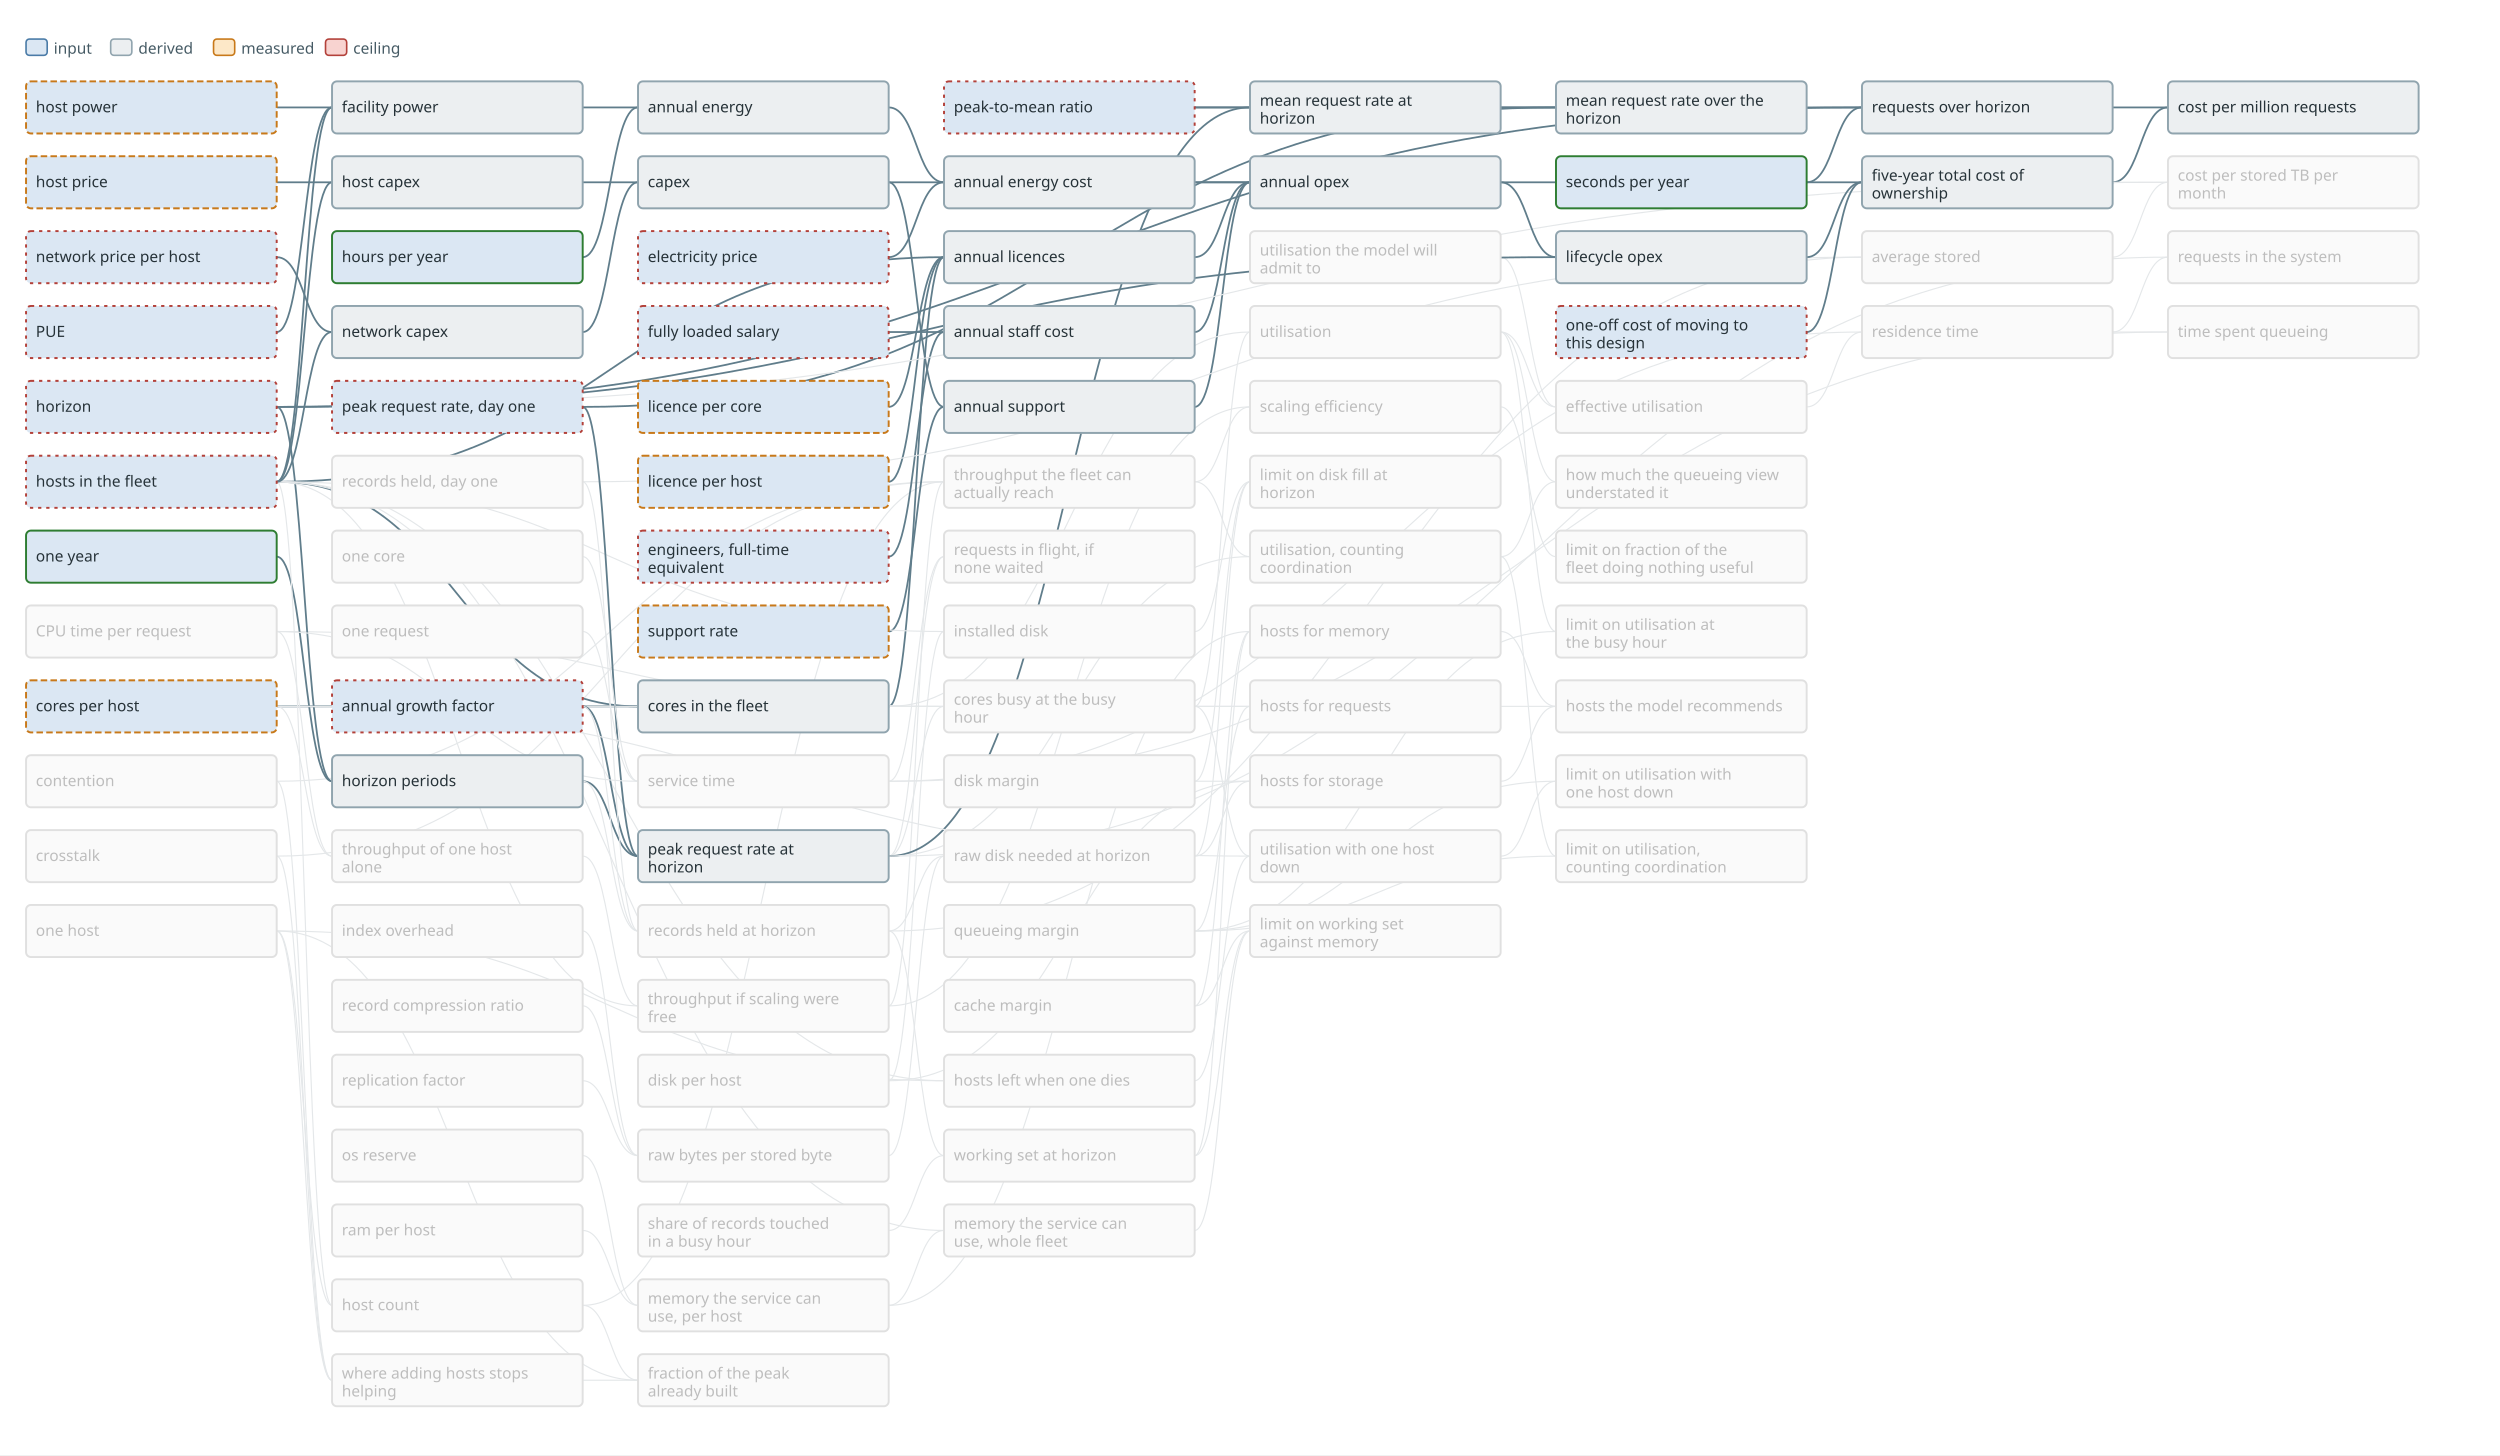
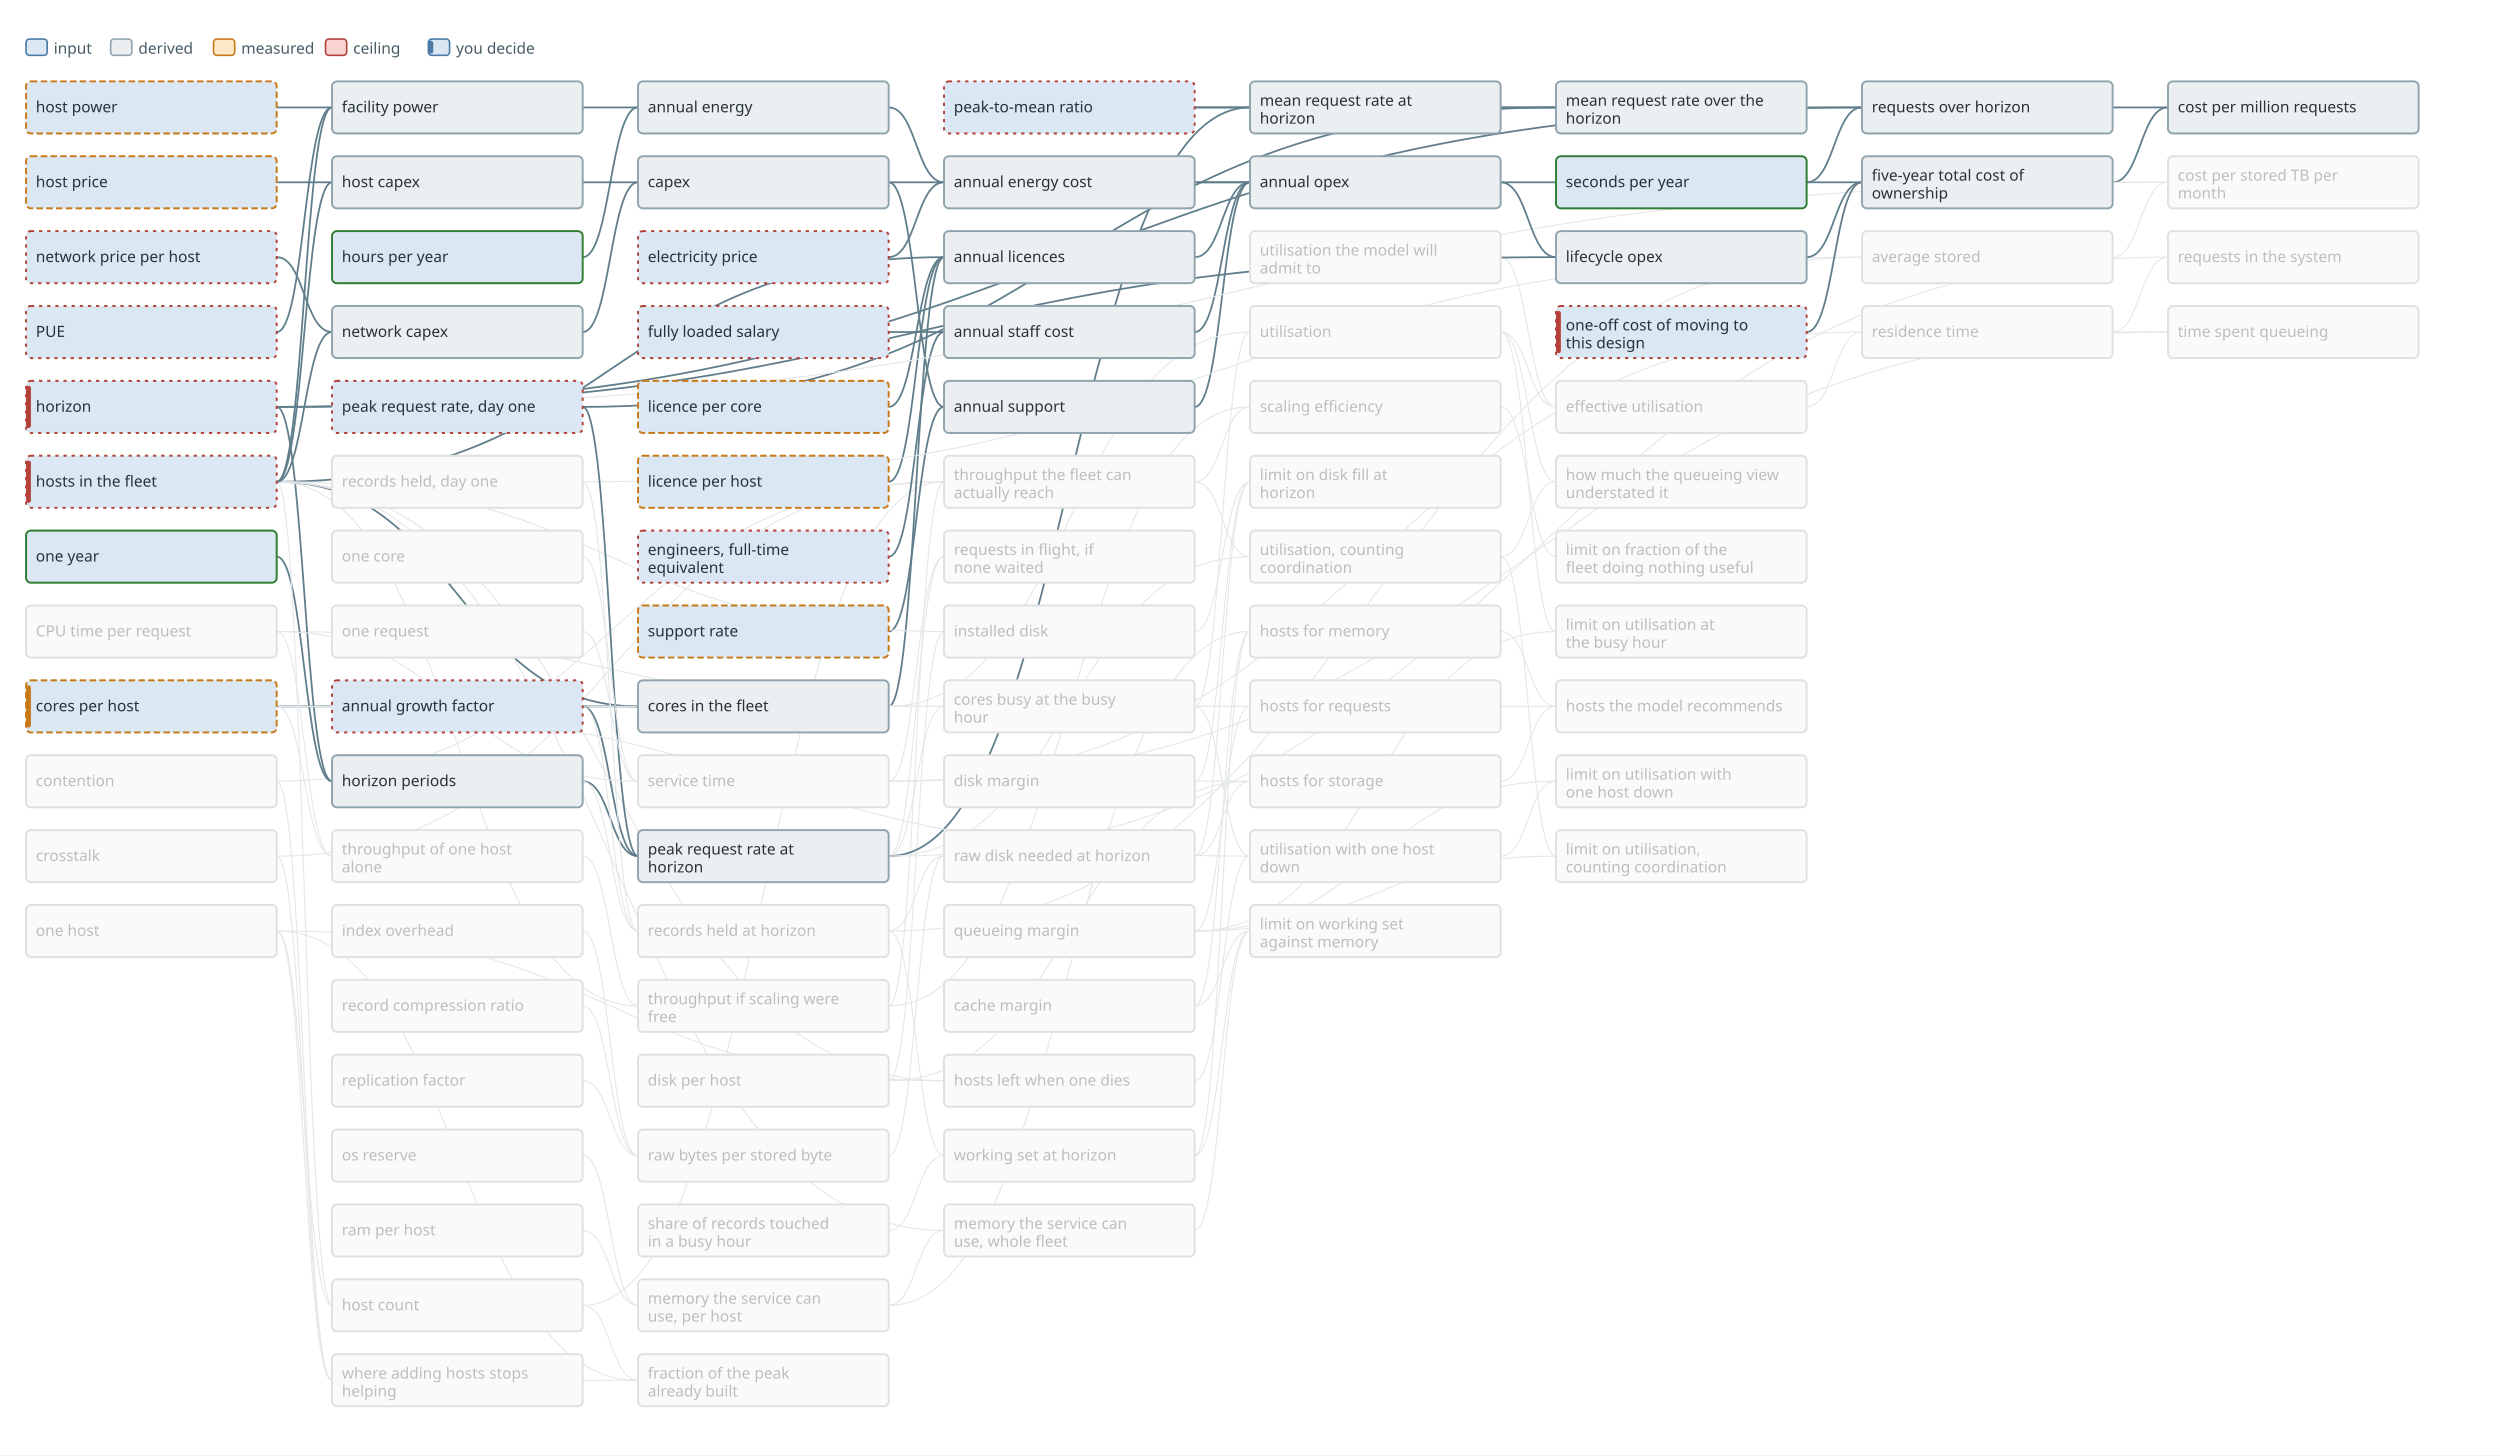
<svg xmlns="http://www.w3.org/2000/svg" viewBox="0 0 1536 894" width="1536" height="894" role="img" font-family="system-ui, sans-serif">
  <rect width="1536" height="894" fill="#ffffff" />
  <rect x="16.0" y="24" width="13" height="10" rx="2" fill="#dbe7f3" stroke="#4a7ba7" />
  <text x="33.0" y="33" font-size="9.5" fill="#455a64">input</text>
  <rect x="68.0" y="24" width="13" height="10" rx="2" fill="#eceff1" stroke="#90a4ae" />
  <text x="85.0" y="33" font-size="9.5" fill="#455a64">derived</text>
  <rect x="131.2" y="24" width="13" height="10" rx="2" fill="#fde8c8" stroke="#c8791a" />
  <text x="148.2" y="33" font-size="9.5" fill="#455a64">measured</text>
  <rect x="200.0" y="24" width="13" height="10" rx="2" fill="#f8d3d0" stroke="#b3413a" />
  <text x="217.0" y="33" font-size="9.5" fill="#455a64">ceiling</text>
+   <rect x="263.2" y="24" width="13" height="10" rx="2" fill="#dbe7f3" stroke="#4a7ba7" />
+   <rect x="263.2" y="25" width="3" height="8" rx="1.5" fill="#4a7ba7" />
+   <text x="280.2" y="33" font-size="9.5" fill="#455a64">you decide</text>
  <path d="M170.0,480.0 C375.0,480.0 375.0,296.0 580.0,296.0" fill="none" stroke="#e4e7e9" stroke-width="0.7" />
  <path d="M170.0,526.0 C375.0,526.0 375.0,296.0 580.0,296.0" fill="none" stroke="#e4e7e9" stroke-width="0.7" />
  <path d="M358.0,802.0 C469.0,802.0 469.0,296.0 580.0,296.0" fill="none" stroke="#e4e7e9" stroke-width="0.7" />
  <path d="M546.0,618.0 C563.0,618.0 563.0,296.0 580.0,296.0" fill="none" stroke="#e4e7e9" stroke-width="0.7" />
  <path d="M358.0,66.0 C375.0,66.0 375.0,66.0 392.0,66.0" fill="none" stroke="#607d8b" stroke-width="1.1" />
  <path d="M358.0,158.0 C375.0,158.0 375.0,66.0 392.0,66.0" fill="none" stroke="#607d8b" stroke-width="1.1" />
  <path d="M546.0,66.0 C563.0,66.0 563.0,112.0 580.0,112.0" fill="none" stroke="#607d8b" stroke-width="1.1" />
  <path d="M546.0,158.0 C563.0,158.0 563.0,112.0 580.0,112.0" fill="none" stroke="#607d8b" stroke-width="1.1" />
  <path d="M546.0,434.0 C563.0,434.0 563.0,158.0 580.0,158.0" fill="none" stroke="#607d8b" stroke-width="1.1" />
  <path d="M170.0,296.0 C375.0,296.0 375.0,158.0 580.0,158.0" fill="none" stroke="#607d8b" stroke-width="1.1" />
  <path d="M546.0,250.0 C563.0,250.0 563.0,158.0 580.0,158.0" fill="none" stroke="#607d8b" stroke-width="1.1" />
  <path d="M546.0,296.0 C563.0,296.0 563.0,158.0 580.0,158.0" fill="none" stroke="#607d8b" stroke-width="1.1" />
  <path d="M734.0,112.0 C751.0,112.0 751.0,112.0 768.0,112.0" fill="none" stroke="#607d8b" stroke-width="1.1" />
  <path d="M734.0,158.0 C751.0,158.0 751.0,112.0 768.0,112.0" fill="none" stroke="#607d8b" stroke-width="1.1" />
  <path d="M734.0,204.0 C751.0,204.0 751.0,112.0 768.0,112.0" fill="none" stroke="#607d8b" stroke-width="1.1" />
  <path d="M734.0,250.0 C751.0,250.0 751.0,112.0 768.0,112.0" fill="none" stroke="#607d8b" stroke-width="1.1" />
  <path d="M546.0,204.0 C563.0,204.0 563.0,204.0 580.0,204.0" fill="none" stroke="#607d8b" stroke-width="1.1" />
  <path d="M546.0,342.0 C563.0,342.0 563.0,204.0 580.0,204.0" fill="none" stroke="#607d8b" stroke-width="1.1" />
  <path d="M546.0,112.0 C563.0,112.0 563.0,250.0 580.0,250.0" fill="none" stroke="#607d8b" stroke-width="1.1" />
  <path d="M546.0,388.0 C563.0,388.0 563.0,250.0 580.0,250.0" fill="none" stroke="#607d8b" stroke-width="1.1" />
  <path d="M922.0,66.0 C939.0,66.0 939.0,66.0 956.0,66.0" fill="none" stroke="#607d8b" stroke-width="1.1" />
  <path d="M358.0,250.0 C657.0,250.0 657.0,66.0 956.0,66.0" fill="none" stroke="#607d8b" stroke-width="1.1" />
  <path d="M734.0,66.0 C845.0,66.0 845.0,66.0 956.0,66.0" fill="none" stroke="#607d8b" stroke-width="1.1" />
  <path d="M546.0,572.0 C845.0,572.0 845.0,158.0 1144.0,158.0" fill="none" stroke="#e4e7e9" stroke-width="0.7" />
  <path d="M358.0,296.0 C751.0,296.0 751.0,158.0 1144.0,158.0" fill="none" stroke="#e4e7e9" stroke-width="0.7" />
  <path d="M546.0,526.0 C563.0,526.0 563.0,434.0 580.0,434.0" fill="none" stroke="#e4e7e9" stroke-width="0.7" />
  <path d="M170.0,388.0 C375.0,388.0 375.0,434.0 580.0,434.0" fill="none" stroke="#e4e7e9" stroke-width="0.7" />
  <path d="M734.0,618.0 C751.0,618.0 751.0,572.0 768.0,572.0" fill="none" stroke="#e4e7e9" stroke-width="0.7" />
  <path d="M734.0,756.0 C751.0,756.0 751.0,572.0 768.0,572.0" fill="none" stroke="#e4e7e9" stroke-width="0.7" />
  <path d="M734.0,710.0 C751.0,710.0 751.0,572.0 768.0,572.0" fill="none" stroke="#e4e7e9" stroke-width="0.7" />
  <path d="M358.0,112.0 C375.0,112.0 375.0,112.0 392.0,112.0" fill="none" stroke="#607d8b" stroke-width="1.1" />
  <path d="M358.0,204.0 C375.0,204.0 375.0,112.0 392.0,112.0" fill="none" stroke="#607d8b" stroke-width="1.1" />
  <path d="M546.0,526.0 C939.0,526.0 939.0,158.0 1332.0,158.0" fill="none" stroke="#e4e7e9" stroke-width="0.7" />
  <path d="M1298.0,204.0 C1315.0,204.0 1315.0,158.0 1332.0,158.0" fill="none" stroke="#e4e7e9" stroke-width="0.7" />
  <path d="M734.0,572.0 C845.0,572.0 845.0,526.0 956.0,526.0" fill="none" stroke="#e4e7e9" stroke-width="0.7" />
  <path d="M922.0,342.0 C939.0,342.0 939.0,526.0 956.0,526.0" fill="none" stroke="#e4e7e9" stroke-width="0.7" />
  <path d="M170.0,434.0 C281.0,434.0 281.0,434.0 392.0,434.0" fill="none" stroke="#607d8b" stroke-width="1.1" />
  <path d="M170.0,296.0 C281.0,296.0 281.0,434.0 392.0,434.0" fill="none" stroke="#607d8b" stroke-width="1.1" />
  <path d="M1298.0,66.0 C1315.0,66.0 1315.0,66.0 1332.0,66.0" fill="none" stroke="#607d8b" stroke-width="1.1" />
  <path d="M1298.0,112.0 C1315.0,112.0 1315.0,66.0 1332.0,66.0" fill="none" stroke="#607d8b" stroke-width="1.1" />
  <path d="M1298.0,158.0 C1315.0,158.0 1315.0,112.0 1332.0,112.0" fill="none" stroke="#e4e7e9" stroke-width="0.7" />
  <path d="M170.0,250.0 C751.0,250.0 751.0,112.0 1332.0,112.0" fill="none" stroke="#e4e7e9" stroke-width="0.7" />
  <path d="M1298.0,112.0 C1315.0,112.0 1315.0,112.0 1332.0,112.0" fill="none" stroke="#e4e7e9" stroke-width="0.7" />
  <path d="M734.0,480.0 C751.0,480.0 751.0,296.0 768.0,296.0" fill="none" stroke="#e4e7e9" stroke-width="0.7" />
  <path d="M734.0,388.0 C751.0,388.0 751.0,296.0 768.0,296.0" fill="none" stroke="#e4e7e9" stroke-width="0.7" />
  <path d="M734.0,526.0 C751.0,526.0 751.0,296.0 768.0,296.0" fill="none" stroke="#e4e7e9" stroke-width="0.7" />
  <path d="M922.0,204.0 C939.0,204.0 939.0,250.0 956.0,250.0" fill="none" stroke="#e4e7e9" stroke-width="0.7" />
  <path d="M922.0,158.0 C939.0,158.0 939.0,250.0 956.0,250.0" fill="none" stroke="#e4e7e9" stroke-width="0.7" />
  <path d="M170.0,66.0 C187.0,66.0 187.0,66.0 204.0,66.0" fill="none" stroke="#607d8b" stroke-width="1.1" />
  <path d="M170.0,296.0 C187.0,296.0 187.0,66.0 204.0,66.0" fill="none" stroke="#607d8b" stroke-width="1.1" />
  <path d="M170.0,204.0 C187.0,204.0 187.0,66.0 204.0,66.0" fill="none" stroke="#607d8b" stroke-width="1.1" />
  <path d="M734.0,572.0 C845.0,572.0 845.0,480.0 956.0,480.0" fill="none" stroke="#e4e7e9" stroke-width="0.7" />
  <path d="M922.0,526.0 C939.0,526.0 939.0,480.0 956.0,480.0" fill="none" stroke="#e4e7e9" stroke-width="0.7" />
  <path d="M170.0,296.0 C375.0,296.0 375.0,756.0 580.0,756.0" fill="none" stroke="#e4e7e9" stroke-width="0.7" />
  <path d="M546.0,802.0 C563.0,802.0 563.0,756.0 580.0,756.0" fill="none" stroke="#e4e7e9" stroke-width="0.7" />
  <path d="M358.0,802.0 C375.0,802.0 375.0,848.0 392.0,848.0" fill="none" stroke="#e4e7e9" stroke-width="0.7" />
  <path d="M170.0,572.0 C281.0,572.0 281.0,848.0 392.0,848.0" fill="none" stroke="#e4e7e9" stroke-width="0.7" />
  <path d="M358.0,848.0 C375.0,848.0 375.0,848.0 392.0,848.0" fill="none" stroke="#e4e7e9" stroke-width="0.7" />
  <path d="M170.0,250.0 C187.0,250.0 187.0,480.0 204.0,480.0" fill="none" stroke="#607d8b" stroke-width="1.1" />
  <path d="M170.0,342.0 C187.0,342.0 187.0,480.0 204.0,480.0" fill="none" stroke="#607d8b" stroke-width="1.1" />
  <path d="M170.0,112.0 C187.0,112.0 187.0,112.0 204.0,112.0" fill="none" stroke="#607d8b" stroke-width="1.1" />
  <path d="M170.0,296.0 C187.0,296.0 187.0,112.0 204.0,112.0" fill="none" stroke="#607d8b" stroke-width="1.1" />
  <path d="M170.0,296.0 C187.0,296.0 187.0,802.0 204.0,802.0" fill="none" stroke="#e4e7e9" stroke-width="0.7" />
  <path d="M170.0,572.0 C187.0,572.0 187.0,802.0 204.0,802.0" fill="none" stroke="#e4e7e9" stroke-width="0.7" />
  <path d="M170.0,296.0 C375.0,296.0 375.0,664.0 580.0,664.0" fill="none" stroke="#e4e7e9" stroke-width="0.7" />
  <path d="M170.0,572.0 C375.0,572.0 375.0,664.0 580.0,664.0" fill="none" stroke="#e4e7e9" stroke-width="0.7" />
  <path d="M734.0,618.0 C751.0,618.0 751.0,388.0 768.0,388.0" fill="none" stroke="#e4e7e9" stroke-width="0.7" />
  <path d="M546.0,802.0 C657.0,802.0 657.0,388.0 768.0,388.0" fill="none" stroke="#e4e7e9" stroke-width="0.7" />
  <path d="M734.0,710.0 C751.0,710.0 751.0,388.0 768.0,388.0" fill="none" stroke="#e4e7e9" stroke-width="0.7" />
  <path d="M734.0,434.0 C751.0,434.0 751.0,434.0 768.0,434.0" fill="none" stroke="#e4e7e9" stroke-width="0.7" />
  <path d="M170.0,434.0 C469.0,434.0 469.0,434.0 768.0,434.0" fill="none" stroke="#e4e7e9" stroke-width="0.7" />
  <path d="M734.0,572.0 C751.0,572.0 751.0,434.0 768.0,434.0" fill="none" stroke="#e4e7e9" stroke-width="0.7" />
  <path d="M734.0,480.0 C751.0,480.0 751.0,480.0 768.0,480.0" fill="none" stroke="#e4e7e9" stroke-width="0.7" />
  <path d="M546.0,664.0 C657.0,664.0 657.0,480.0 768.0,480.0" fill="none" stroke="#e4e7e9" stroke-width="0.7" />
  <path d="M734.0,526.0 C751.0,526.0 751.0,480.0 768.0,480.0" fill="none" stroke="#e4e7e9" stroke-width="0.7" />
  <path d="M922.0,388.0 C939.0,388.0 939.0,434.0 956.0,434.0" fill="none" stroke="#e4e7e9" stroke-width="0.7" />
  <path d="M922.0,434.0 C939.0,434.0 939.0,434.0 956.0,434.0" fill="none" stroke="#e4e7e9" stroke-width="0.7" />
  <path d="M922.0,480.0 C939.0,480.0 939.0,434.0 956.0,434.0" fill="none" stroke="#e4e7e9" stroke-width="0.7" />
  <path d="M546.0,526.0 C563.0,526.0 563.0,342.0 580.0,342.0" fill="none" stroke="#e4e7e9" stroke-width="0.7" />
  <path d="M546.0,480.0 C563.0,480.0 563.0,342.0 580.0,342.0" fill="none" stroke="#e4e7e9" stroke-width="0.7" />
  <path d="M546.0,664.0 C563.0,664.0 563.0,388.0 580.0,388.0" fill="none" stroke="#e4e7e9" stroke-width="0.7" />
  <path d="M170.0,296.0 C375.0,296.0 375.0,388.0 580.0,388.0" fill="none" stroke="#e4e7e9" stroke-width="0.7" />
  <path d="M922.0,112.0 C939.0,112.0 939.0,158.0 956.0,158.0" fill="none" stroke="#607d8b" stroke-width="1.1" />
  <path d="M170.0,250.0 C563.0,250.0 563.0,158.0 956.0,158.0" fill="none" stroke="#607d8b" stroke-width="1.1" />
  <path d="M170.0,296.0 C281.0,296.0 281.0,618.0 392.0,618.0" fill="none" stroke="#e4e7e9" stroke-width="0.7" />
  <path d="M358.0,526.0 C375.0,526.0 375.0,618.0 392.0,618.0" fill="none" stroke="#e4e7e9" stroke-width="0.7" />
  <path d="M546.0,526.0 C657.0,526.0 657.0,66.0 768.0,66.0" fill="none" stroke="#607d8b" stroke-width="1.1" />
  <path d="M734.0,66.0 C751.0,66.0 751.0,66.0 768.0,66.0" fill="none" stroke="#607d8b" stroke-width="1.1" />
  <path d="M170.0,296.0 C187.0,296.0 187.0,204.0 204.0,204.0" fill="none" stroke="#607d8b" stroke-width="1.1" />
  <path d="M170.0,158.0 C187.0,158.0 187.0,204.0 204.0,204.0" fill="none" stroke="#607d8b" stroke-width="1.1" />
  <path d="M922.0,204.0 C939.0,204.0 939.0,296.0 956.0,296.0" fill="none" stroke="#e4e7e9" stroke-width="0.7" />
  <path d="M922.0,342.0 C939.0,342.0 939.0,296.0 956.0,296.0" fill="none" stroke="#e4e7e9" stroke-width="0.7" />
  <path d="M170.0,480.0 C187.0,480.0 187.0,848.0 204.0,848.0" fill="none" stroke="#e4e7e9" stroke-width="0.7" />
  <path d="M170.0,526.0 C187.0,526.0 187.0,848.0 204.0,848.0" fill="none" stroke="#e4e7e9" stroke-width="0.7" />
  <path d="M170.0,572.0 C187.0,572.0 187.0,848.0 204.0,848.0" fill="none" stroke="#e4e7e9" stroke-width="0.7" />
  <path d="M358.0,434.0 C375.0,434.0 375.0,526.0 392.0,526.0" fill="none" stroke="#607d8b" stroke-width="1.1" />
  <path d="M358.0,480.0 C375.0,480.0 375.0,526.0 392.0,526.0" fill="none" stroke="#607d8b" stroke-width="1.1" />
  <path d="M358.0,250.0 C375.0,250.0 375.0,526.0 392.0,526.0" fill="none" stroke="#607d8b" stroke-width="1.1" />
  <path d="M734.0,572.0 C845.0,572.0 845.0,388.0 956.0,388.0" fill="none" stroke="#e4e7e9" stroke-width="0.7" />
  <path d="M922.0,204.0 C939.0,204.0 939.0,388.0 956.0,388.0" fill="none" stroke="#e4e7e9" stroke-width="0.7" />
  <path d="M358.0,710.0 C375.0,710.0 375.0,802.0 392.0,802.0" fill="none" stroke="#e4e7e9" stroke-width="0.7" />
  <path d="M358.0,756.0 C375.0,756.0 375.0,802.0 392.0,802.0" fill="none" stroke="#e4e7e9" stroke-width="0.7" />
  <path d="M546.0,710.0 C563.0,710.0 563.0,526.0 580.0,526.0" fill="none" stroke="#e4e7e9" stroke-width="0.7" />
  <path d="M546.0,572.0 C563.0,572.0 563.0,526.0 580.0,526.0" fill="none" stroke="#e4e7e9" stroke-width="0.7" />
  <path d="M358.0,572.0 C375.0,572.0 375.0,710.0 392.0,710.0" fill="none" stroke="#e4e7e9" stroke-width="0.7" />
  <path d="M358.0,618.0 C375.0,618.0 375.0,710.0 392.0,710.0" fill="none" stroke="#e4e7e9" stroke-width="0.7" />
  <path d="M358.0,664.0 C375.0,664.0 375.0,710.0 392.0,710.0" fill="none" stroke="#e4e7e9" stroke-width="0.7" />
  <path d="M1110.0,66.0 C1127.0,66.0 1127.0,66.0 1144.0,66.0" fill="none" stroke="#607d8b" stroke-width="1.1" />
  <path d="M170.0,250.0 C657.0,250.0 657.0,66.0 1144.0,66.0" fill="none" stroke="#607d8b" stroke-width="1.1" />
  <path d="M1110.0,112.0 C1127.0,112.0 1127.0,66.0 1144.0,66.0" fill="none" stroke="#607d8b" stroke-width="1.1" />
  <path d="M1110.0,250.0 C1127.0,250.0 1127.0,204.0 1144.0,204.0" fill="none" stroke="#e4e7e9" stroke-width="0.7" />
  <path d="M546.0,480.0 C845.0,480.0 845.0,204.0 1144.0,204.0" fill="none" stroke="#e4e7e9" stroke-width="0.7" />
  <path d="M734.0,296.0 C751.0,296.0 751.0,250.0 768.0,250.0" fill="none" stroke="#e4e7e9" stroke-width="0.7" />
  <path d="M546.0,618.0 C657.0,618.0 657.0,250.0 768.0,250.0" fill="none" stroke="#e4e7e9" stroke-width="0.7" />
  <path d="M922.0,250.0 C939.0,250.0 939.0,342.0 956.0,342.0" fill="none" stroke="#e4e7e9" stroke-width="0.7" />
  <path d="M358.0,342.0 C375.0,342.0 375.0,480.0 392.0,480.0" fill="none" stroke="#e4e7e9" stroke-width="0.7" />
  <path d="M358.0,388.0 C375.0,388.0 375.0,480.0 392.0,480.0" fill="none" stroke="#e4e7e9" stroke-width="0.7" />
  <path d="M170.0,388.0 C281.0,388.0 281.0,480.0 392.0,480.0" fill="none" stroke="#e4e7e9" stroke-width="0.7" />
  <path d="M170.0,434.0 C187.0,434.0 187.0,526.0 204.0,526.0" fill="none" stroke="#e4e7e9" stroke-width="0.7" />
  <path d="M170.0,388.0 C187.0,388.0 187.0,526.0 204.0,526.0" fill="none" stroke="#e4e7e9" stroke-width="0.7" />
  <path d="M358.0,434.0 C375.0,434.0 375.0,572.0 392.0,572.0" fill="none" stroke="#e4e7e9" stroke-width="0.7" />
  <path d="M358.0,480.0 C375.0,480.0 375.0,572.0 392.0,572.0" fill="none" stroke="#e4e7e9" stroke-width="0.7" />
  <path d="M358.0,296.0 C375.0,296.0 375.0,572.0 392.0,572.0" fill="none" stroke="#e4e7e9" stroke-width="0.7" />
  <path d="M546.0,112.0 C845.0,112.0 845.0,112.0 1144.0,112.0" fill="none" stroke="#607d8b" stroke-width="1.1" />
  <path d="M1110.0,158.0 C1127.0,158.0 1127.0,112.0 1144.0,112.0" fill="none" stroke="#607d8b" stroke-width="1.1" />
  <path d="M1110.0,204.0 C1127.0,204.0 1127.0,112.0 1144.0,112.0" fill="none" stroke="#607d8b" stroke-width="1.1" />
  <path d="M734.0,434.0 C751.0,434.0 751.0,204.0 768.0,204.0" fill="none" stroke="#e4e7e9" stroke-width="0.7" />
  <path d="M546.0,434.0 C657.0,434.0 657.0,204.0 768.0,204.0" fill="none" stroke="#e4e7e9" stroke-width="0.7" />
  <path d="M734.0,434.0 C751.0,434.0 751.0,526.0 768.0,526.0" fill="none" stroke="#e4e7e9" stroke-width="0.7" />
  <path d="M170.0,434.0 C469.0,434.0 469.0,526.0 768.0,526.0" fill="none" stroke="#e4e7e9" stroke-width="0.7" />
  <path d="M734.0,664.0 C751.0,664.0 751.0,526.0 768.0,526.0" fill="none" stroke="#e4e7e9" stroke-width="0.7" />
  <path d="M734.0,296.0 C751.0,296.0 751.0,342.0 768.0,342.0" fill="none" stroke="#e4e7e9" stroke-width="0.7" />
  <path d="M546.0,526.0 C657.0,526.0 657.0,342.0 768.0,342.0" fill="none" stroke="#e4e7e9" stroke-width="0.7" />
  <path d="M1298.0,204.0 C1315.0,204.0 1315.0,204.0 1332.0,204.0" fill="none" stroke="#e4e7e9" stroke-width="0.7" />
  <path d="M546.0,480.0 C939.0,480.0 939.0,204.0 1332.0,204.0" fill="none" stroke="#e4e7e9" stroke-width="0.7" />
  <path d="M546.0,756.0 C563.0,756.0 563.0,710.0 580.0,710.0" fill="none" stroke="#e4e7e9" stroke-width="0.7" />
  <path d="M546.0,572.0 C563.0,572.0 563.0,710.0 580.0,710.0" fill="none" stroke="#e4e7e9" stroke-width="0.7" />
  <rect x="580" y="280" width="154" height="32" rx="3" fill="#fafafa" stroke="#e0e0e0" stroke-width="1.2" />
  <text x="586" y="295" font-size="9.5" fill="#bdbdbd">throughput the fleet can</text>
  <text x="586" y="306" font-size="9.5" fill="#bdbdbd">actually reach</text>
  <rect x="392" y="50" width="154" height="32" rx="3" fill="#eceff1" stroke="#90a4ae" stroke-width="1.2" />
  <text x="398" y="69" font-size="9.5" fill="#263238">annual energy</text>
  <rect x="580" y="96" width="154" height="32" rx="3" fill="#eceff1" stroke="#90a4ae" stroke-width="1.2" />
  <text x="586" y="115" font-size="9.5" fill="#263238">annual energy cost</text>
  <rect x="204" y="418" width="154" height="32" rx="3" fill="#dbe7f3" stroke="#b3413a" stroke-width="1.2" stroke-dasharray="2 3" />
  <text x="210" y="437" font-size="9.5" fill="#263238">annual growth factor</text>
  <rect x="580" y="142" width="154" height="32" rx="3" fill="#eceff1" stroke="#90a4ae" stroke-width="1.2" />
  <text x="586" y="161" font-size="9.5" fill="#263238">annual licences</text>
  <rect x="768" y="96" width="154" height="32" rx="3" fill="#eceff1" stroke="#90a4ae" stroke-width="1.2" />
  <text x="774" y="115" font-size="9.5" fill="#263238">annual opex</text>
  <rect x="580" y="188" width="154" height="32" rx="3" fill="#eceff1" stroke="#90a4ae" stroke-width="1.2" />
  <text x="586" y="207" font-size="9.5" fill="#263238">annual staff cost</text>
  <rect x="580" y="234" width="154" height="32" rx="3" fill="#eceff1" stroke="#90a4ae" stroke-width="1.2" />
  <text x="586" y="253" font-size="9.5" fill="#263238">annual support</text>
  <rect x="956" y="50" width="154" height="32" rx="3" fill="#eceff1" stroke="#90a4ae" stroke-width="1.2" />
  <text x="962" y="65" font-size="9.5" fill="#263238">mean request rate over the</text>
  <text x="962" y="76" font-size="9.5" fill="#263238">horizon</text>
  <rect x="1144" y="142" width="154" height="32" rx="3" fill="#fafafa" stroke="#e0e0e0" stroke-width="1.2" />
  <text x="1150" y="161" font-size="9.5" fill="#bdbdbd">average stored</text>
  <rect x="580" y="418" width="154" height="32" rx="3" fill="#fafafa" stroke="#e0e0e0" stroke-width="1.2" />
  <text x="586" y="433" font-size="9.5" fill="#bdbdbd">cores busy at the busy</text>
  <text x="586" y="444" font-size="9.5" fill="#bdbdbd">hour</text>
  <rect x="768" y="556" width="154" height="32" rx="3" fill="#fafafa" stroke="#e0e0e0" stroke-width="1.2" />
  <text x="774" y="571" font-size="9.5" fill="#bdbdbd">limit on working set</text>
  <text x="774" y="582" font-size="9.5" fill="#bdbdbd">against memory</text>
  <rect x="580" y="602" width="154" height="32" rx="3" fill="#fafafa" stroke="#e0e0e0" stroke-width="1.2" />
  <text x="586" y="621" font-size="9.5" fill="#bdbdbd">cache margin</text>
  <rect x="392" y="96" width="154" height="32" rx="3" fill="#eceff1" stroke="#90a4ae" stroke-width="1.2" />
  <text x="398" y="115" font-size="9.5" fill="#263238">capex</text>
  <rect x="1332" y="142" width="154" height="32" rx="3" fill="#fafafa" stroke="#e0e0e0" stroke-width="1.2" />
  <text x="1338" y="161" font-size="9.5" fill="#bdbdbd">requests in the system</text>
  <rect x="16" y="464" width="154" height="32" rx="3" fill="#fafafa" stroke="#e0e0e0" stroke-width="1.2" />
  <text x="22" y="483" font-size="9.5" fill="#bdbdbd">contention</text>
  <rect x="956" y="510" width="154" height="32" rx="3" fill="#fafafa" stroke="#e0e0e0" stroke-width="1.2" />
  <text x="962" y="525" font-size="9.5" fill="#bdbdbd">limit on utilisation,</text>
  <text x="962" y="536" font-size="9.5" fill="#bdbdbd">counting coordination</text>
  <rect x="392" y="418" width="154" height="32" rx="3" fill="#eceff1" stroke="#90a4ae" stroke-width="1.2" />
  <text x="398" y="437" font-size="9.5" fill="#263238">cores in the fleet</text>
  <rect x="16" y="418" width="154" height="32" rx="3" fill="#dbe7f3" stroke="#c8791a" stroke-width="1.2" stroke-dasharray="4 2" />
+   <rect x="16" y="421" width="3" height="26" rx="1.5" fill="#c8791a" />
  <text x="22" y="437" font-size="9.5" fill="#263238">cores per host</text>
  <rect x="1332" y="50" width="154" height="32" rx="3" fill="#eceff1" stroke="#90a4ae" stroke-width="1.2" />
  <text x="1338" y="69" font-size="9.5" fill="#263238">cost per million requests</text>
  <rect x="1332" y="96" width="154" height="32" rx="3" fill="#fafafa" stroke="#e0e0e0" stroke-width="1.2" />
  <text x="1338" y="111" font-size="9.5" fill="#bdbdbd">cost per stored TB per</text>
  <text x="1338" y="122" font-size="9.5" fill="#bdbdbd">month</text>
  <rect x="16" y="510" width="154" height="32" rx="3" fill="#fafafa" stroke="#e0e0e0" stroke-width="1.2" />
  <text x="22" y="529" font-size="9.5" fill="#bdbdbd">crosstalk</text>
  <rect x="768" y="280" width="154" height="32" rx="3" fill="#fafafa" stroke="#e0e0e0" stroke-width="1.2" />
  <text x="774" y="295" font-size="9.5" fill="#bdbdbd">limit on disk fill at</text>
  <text x="774" y="306" font-size="9.5" fill="#bdbdbd">horizon</text>
  <rect x="580" y="464" width="154" height="32" rx="3" fill="#fafafa" stroke="#e0e0e0" stroke-width="1.2" />
  <text x="586" y="483" font-size="9.5" fill="#bdbdbd">disk margin</text>
  <rect x="392" y="648" width="154" height="32" rx="3" fill="#fafafa" stroke="#e0e0e0" stroke-width="1.2" />
  <text x="398" y="667" font-size="9.5" fill="#bdbdbd">disk per host</text>
  <rect x="956" y="234" width="154" height="32" rx="3" fill="#fafafa" stroke="#e0e0e0" stroke-width="1.2" />
  <text x="962" y="253" font-size="9.5" fill="#bdbdbd">effective utilisation</text>
  <rect x="392" y="142" width="154" height="32" rx="3" fill="#dbe7f3" stroke="#b3413a" stroke-width="1.2" stroke-dasharray="2 3" />
  <text x="398" y="161" font-size="9.5" fill="#263238">electricity price</text>
  <rect x="204" y="50" width="154" height="32" rx="3" fill="#eceff1" stroke="#90a4ae" stroke-width="1.2" />
  <text x="210" y="69" font-size="9.5" fill="#263238">facility power</text>
  <rect x="956" y="464" width="154" height="32" rx="3" fill="#fafafa" stroke="#e0e0e0" stroke-width="1.2" />
  <text x="962" y="479" font-size="9.5" fill="#bdbdbd">limit on utilisation with</text>
  <text x="962" y="490" font-size="9.5" fill="#bdbdbd">one host down</text>
  <rect x="580" y="740" width="154" height="32" rx="3" fill="#fafafa" stroke="#e0e0e0" stroke-width="1.2" />
  <text x="586" y="755" font-size="9.5" fill="#bdbdbd">memory the service can</text>
  <text x="586" y="766" font-size="9.5" fill="#bdbdbd">use, whole fleet</text>
  <rect x="392" y="188" width="154" height="32" rx="3" fill="#dbe7f3" stroke="#b3413a" stroke-width="1.2" stroke-dasharray="2 3" />
  <text x="398" y="207" font-size="9.5" fill="#263238">fully loaded salary</text>
  <rect x="392" y="832" width="154" height="32" rx="3" fill="#fafafa" stroke="#e0e0e0" stroke-width="1.2" />
  <text x="398" y="847" font-size="9.5" fill="#bdbdbd">fraction of the peak</text>
  <text x="398" y="858" font-size="9.5" fill="#bdbdbd">already built</text>
  <rect x="16" y="234" width="154" height="32" rx="3" fill="#dbe7f3" stroke="#b3413a" stroke-width="1.2" stroke-dasharray="2 3" />
+   <rect x="16" y="237" width="3" height="26" rx="1.5" fill="#b3413a" />
  <text x="22" y="253" font-size="9.5" fill="#263238">horizon</text>
  <rect x="204" y="464" width="154" height="32" rx="3" fill="#eceff1" stroke="#90a4ae" stroke-width="1.2" />
  <text x="210" y="483" font-size="9.5" fill="#263238">horizon periods</text>
  <rect x="204" y="96" width="154" height="32" rx="3" fill="#eceff1" stroke="#90a4ae" stroke-width="1.2" />
  <text x="210" y="115" font-size="9.5" fill="#263238">host capex</text>
  <rect x="204" y="786" width="154" height="32" rx="3" fill="#fafafa" stroke="#e0e0e0" stroke-width="1.2" />
  <text x="210" y="805" font-size="9.5" fill="#bdbdbd">host count</text>
  <rect x="16" y="50" width="154" height="32" rx="3" fill="#dbe7f3" stroke="#c8791a" stroke-width="1.2" stroke-dasharray="4 2" />
  <text x="22" y="69" font-size="9.5" fill="#263238">host power</text>
  <rect x="16" y="96" width="154" height="32" rx="3" fill="#dbe7f3" stroke="#c8791a" stroke-width="1.2" stroke-dasharray="4 2" />
  <text x="22" y="115" font-size="9.5" fill="#263238">host price</text>
  <rect x="16" y="280" width="154" height="32" rx="3" fill="#dbe7f3" stroke="#b3413a" stroke-width="1.2" stroke-dasharray="2 3" />
+   <rect x="16" y="283" width="3" height="26" rx="1.5" fill="#b3413a" />
  <text x="22" y="299" font-size="9.5" fill="#263238">hosts in the fleet</text>
  <rect x="580" y="648" width="154" height="32" rx="3" fill="#fafafa" stroke="#e0e0e0" stroke-width="1.2" />
  <text x="586" y="667" font-size="9.5" fill="#bdbdbd">hosts left when one dies</text>
  <rect x="768" y="372" width="154" height="32" rx="3" fill="#fafafa" stroke="#e0e0e0" stroke-width="1.2" />
  <text x="774" y="391" font-size="9.5" fill="#bdbdbd">hosts for memory</text>
  <rect x="768" y="418" width="154" height="32" rx="3" fill="#fafafa" stroke="#e0e0e0" stroke-width="1.2" />
  <text x="774" y="437" font-size="9.5" fill="#bdbdbd">hosts for requests</text>
  <rect x="768" y="464" width="154" height="32" rx="3" fill="#fafafa" stroke="#e0e0e0" stroke-width="1.2" />
  <text x="774" y="483" font-size="9.5" fill="#bdbdbd">hosts for storage</text>
  <rect x="956" y="418" width="154" height="32" rx="3" fill="#fafafa" stroke="#e0e0e0" stroke-width="1.2" />
  <text x="962" y="437" font-size="9.5" fill="#bdbdbd">hosts the model recommends</text>
  <rect x="392" y="740" width="154" height="32" rx="3" fill="#fafafa" stroke="#e0e0e0" stroke-width="1.2" />
  <text x="398" y="755" font-size="9.5" fill="#bdbdbd">share of records touched</text>
  <text x="398" y="766" font-size="9.5" fill="#bdbdbd">in a busy hour</text>
  <rect x="204" y="142" width="154" height="32" rx="3" fill="#dbe7f3" stroke="#2e7d32" stroke-width="1.2" />
  <text x="210" y="161" font-size="9.5" fill="#263238">hours per year</text>
  <rect x="580" y="326" width="154" height="32" rx="3" fill="#fafafa" stroke="#e0e0e0" stroke-width="1.2" />
  <text x="586" y="341" font-size="9.5" fill="#bdbdbd">requests in flight, if</text>
  <text x="586" y="352" font-size="9.5" fill="#bdbdbd">none waited</text>
  <rect x="204" y="556" width="154" height="32" rx="3" fill="#fafafa" stroke="#e0e0e0" stroke-width="1.2" />
  <text x="210" y="575" font-size="9.5" fill="#bdbdbd">index overhead</text>
  <rect x="580" y="372" width="154" height="32" rx="3" fill="#fafafa" stroke="#e0e0e0" stroke-width="1.2" />
  <text x="586" y="391" font-size="9.5" fill="#bdbdbd">installed disk</text>
  <rect x="392" y="234" width="154" height="32" rx="3" fill="#dbe7f3" stroke="#c8791a" stroke-width="1.2" stroke-dasharray="4 2" />
  <text x="398" y="253" font-size="9.5" fill="#263238">licence per core</text>
  <rect x="392" y="280" width="154" height="32" rx="3" fill="#dbe7f3" stroke="#c8791a" stroke-width="1.2" stroke-dasharray="4 2" />
  <text x="398" y="299" font-size="9.5" fill="#263238">licence per host</text>
  <rect x="956" y="142" width="154" height="32" rx="3" fill="#eceff1" stroke="#90a4ae" stroke-width="1.2" />
  <text x="962" y="161" font-size="9.5" fill="#263238">lifecycle opex</text>
  <rect x="392" y="602" width="154" height="32" rx="3" fill="#fafafa" stroke="#e0e0e0" stroke-width="1.2" />
  <text x="398" y="617" font-size="9.5" fill="#bdbdbd">throughput if scaling were</text>
  <text x="398" y="628" font-size="9.5" fill="#bdbdbd">free</text>
  <rect x="768" y="50" width="154" height="32" rx="3" fill="#eceff1" stroke="#90a4ae" stroke-width="1.2" />
  <text x="774" y="65" font-size="9.5" fill="#263238">mean request rate at</text>
  <text x="774" y="76" font-size="9.5" fill="#263238">horizon</text>
  <rect x="956" y="188" width="154" height="32" rx="3" fill="#dbe7f3" stroke="#b3413a" stroke-width="1.2" stroke-dasharray="2 3" />
+   <rect x="956" y="191" width="3" height="26" rx="1.5" fill="#b3413a" />
  <text x="962" y="203" font-size="9.5" fill="#263238">one-off cost of moving to</text>
  <text x="962" y="214" font-size="9.5" fill="#263238">this design</text>
  <rect x="204" y="188" width="154" height="32" rx="3" fill="#eceff1" stroke="#90a4ae" stroke-width="1.2" />
  <text x="210" y="207" font-size="9.5" fill="#263238">network capex</text>
  <rect x="16" y="142" width="154" height="32" rx="3" fill="#dbe7f3" stroke="#b3413a" stroke-width="1.2" stroke-dasharray="2 3" />
  <text x="22" y="161" font-size="9.5" fill="#263238">network price per host</text>
  <rect x="204" y="326" width="154" height="32" rx="3" fill="#fafafa" stroke="#e0e0e0" stroke-width="1.2" />
  <text x="210" y="345" font-size="9.5" fill="#bdbdbd">one core</text>
  <rect x="16" y="556" width="154" height="32" rx="3" fill="#fafafa" stroke="#e0e0e0" stroke-width="1.2" />
  <text x="22" y="575" font-size="9.5" fill="#bdbdbd">one host</text>
  <rect x="204" y="372" width="154" height="32" rx="3" fill="#fafafa" stroke="#e0e0e0" stroke-width="1.2" />
  <text x="210" y="391" font-size="9.5" fill="#bdbdbd">one request</text>
  <rect x="16" y="326" width="154" height="32" rx="3" fill="#dbe7f3" stroke="#2e7d32" stroke-width="1.2" />
  <text x="22" y="345" font-size="9.5" fill="#263238">one year</text>
  <rect x="956" y="280" width="154" height="32" rx="3" fill="#fafafa" stroke="#e0e0e0" stroke-width="1.2" />
  <text x="962" y="295" font-size="9.5" fill="#bdbdbd">how much the queueing view</text>
  <text x="962" y="306" font-size="9.5" fill="#bdbdbd">understated it</text>
  <rect x="204" y="694" width="154" height="32" rx="3" fill="#fafafa" stroke="#e0e0e0" stroke-width="1.2" />
  <text x="210" y="713" font-size="9.5" fill="#bdbdbd">os reserve</text>
  <rect x="204" y="832" width="154" height="32" rx="3" fill="#fafafa" stroke="#e0e0e0" stroke-width="1.2" />
  <text x="210" y="847" font-size="9.5" fill="#bdbdbd">where adding hosts stops</text>
  <text x="210" y="858" font-size="9.5" fill="#bdbdbd">helping</text>
  <rect x="392" y="510" width="154" height="32" rx="3" fill="#eceff1" stroke="#90a4ae" stroke-width="1.2" />
  <text x="398" y="525" font-size="9.5" fill="#263238">peak request rate at</text>
  <text x="398" y="536" font-size="9.5" fill="#263238">horizon</text>
  <rect x="204" y="234" width="154" height="32" rx="3" fill="#dbe7f3" stroke="#b3413a" stroke-width="1.2" stroke-dasharray="2 3" />
  <text x="210" y="253" font-size="9.5" fill="#263238">peak request rate, day one</text>
  <rect x="580" y="50" width="154" height="32" rx="3" fill="#dbe7f3" stroke="#b3413a" stroke-width="1.2" stroke-dasharray="2 3" />
  <text x="586" y="69" font-size="9.5" fill="#263238">peak-to-mean ratio</text>
  <rect x="16" y="188" width="154" height="32" rx="3" fill="#dbe7f3" stroke="#b3413a" stroke-width="1.2" stroke-dasharray="2 3" />
  <text x="22" y="207" font-size="9.5" fill="#263238">PUE</text>
  <rect x="956" y="372" width="154" height="32" rx="3" fill="#fafafa" stroke="#e0e0e0" stroke-width="1.2" />
  <text x="962" y="387" font-size="9.5" fill="#bdbdbd">limit on utilisation at</text>
  <text x="962" y="398" font-size="9.5" fill="#bdbdbd">the busy hour</text>
  <rect x="580" y="556" width="154" height="32" rx="3" fill="#fafafa" stroke="#e0e0e0" stroke-width="1.2" />
  <text x="586" y="575" font-size="9.5" fill="#bdbdbd">queueing margin</text>
  <rect x="392" y="786" width="154" height="32" rx="3" fill="#fafafa" stroke="#e0e0e0" stroke-width="1.2" />
  <text x="398" y="801" font-size="9.5" fill="#bdbdbd">memory the service can</text>
  <text x="398" y="812" font-size="9.5" fill="#bdbdbd">use, per host</text>
  <rect x="204" y="740" width="154" height="32" rx="3" fill="#fafafa" stroke="#e0e0e0" stroke-width="1.2" />
  <text x="210" y="759" font-size="9.5" fill="#bdbdbd">ram per host</text>
  <rect x="580" y="510" width="154" height="32" rx="3" fill="#fafafa" stroke="#e0e0e0" stroke-width="1.2" />
  <text x="586" y="529" font-size="9.5" fill="#bdbdbd">raw disk needed at horizon</text>
  <rect x="392" y="694" width="154" height="32" rx="3" fill="#fafafa" stroke="#e0e0e0" stroke-width="1.2" />
  <text x="398" y="713" font-size="9.5" fill="#bdbdbd">raw bytes per stored byte</text>
  <rect x="204" y="602" width="154" height="32" rx="3" fill="#fafafa" stroke="#e0e0e0" stroke-width="1.2" />
  <text x="210" y="621" font-size="9.5" fill="#bdbdbd">record compression ratio</text>
  <rect x="204" y="648" width="154" height="32" rx="3" fill="#fafafa" stroke="#e0e0e0" stroke-width="1.2" />
  <text x="210" y="667" font-size="9.5" fill="#bdbdbd">replication factor</text>
  <rect x="1144" y="50" width="154" height="32" rx="3" fill="#eceff1" stroke="#90a4ae" stroke-width="1.2" />
  <text x="1150" y="69" font-size="9.5" fill="#263238">requests over horizon</text>
  <rect x="1144" y="188" width="154" height="32" rx="3" fill="#fafafa" stroke="#e0e0e0" stroke-width="1.2" />
  <text x="1150" y="207" font-size="9.5" fill="#bdbdbd">residence time</text>
  <rect x="768" y="234" width="154" height="32" rx="3" fill="#fafafa" stroke="#e0e0e0" stroke-width="1.2" />
  <text x="774" y="253" font-size="9.5" fill="#bdbdbd">scaling efficiency</text>
  <rect x="956" y="326" width="154" height="32" rx="3" fill="#fafafa" stroke="#e0e0e0" stroke-width="1.2" />
  <text x="962" y="341" font-size="9.5" fill="#bdbdbd">limit on fraction of the</text>
  <text x="962" y="352" font-size="9.5" fill="#bdbdbd">fleet doing nothing useful</text>
  <rect x="956" y="96" width="154" height="32" rx="3" fill="#dbe7f3" stroke="#2e7d32" stroke-width="1.2" />
  <text x="962" y="115" font-size="9.5" fill="#263238">seconds per year</text>
  <rect x="16" y="372" width="154" height="32" rx="3" fill="#fafafa" stroke="#e0e0e0" stroke-width="1.2" />
  <text x="22" y="391" font-size="9.5" fill="#bdbdbd">CPU time per request</text>
  <rect x="392" y="464" width="154" height="32" rx="3" fill="#fafafa" stroke="#e0e0e0" stroke-width="1.2" />
  <text x="398" y="483" font-size="9.5" fill="#bdbdbd">service time</text>
  <rect x="204" y="510" width="154" height="32" rx="3" fill="#fafafa" stroke="#e0e0e0" stroke-width="1.2" />
  <text x="210" y="525" font-size="9.5" fill="#bdbdbd">throughput of one host</text>
  <text x="210" y="536" font-size="9.5" fill="#bdbdbd">alone</text>
  <rect x="392" y="326" width="154" height="32" rx="3" fill="#dbe7f3" stroke="#b3413a" stroke-width="1.2" stroke-dasharray="2 3" />
  <text x="398" y="341" font-size="9.5" fill="#263238">engineers, full-time</text>
  <text x="398" y="352" font-size="9.5" fill="#263238">equivalent</text>
  <rect x="392" y="556" width="154" height="32" rx="3" fill="#fafafa" stroke="#e0e0e0" stroke-width="1.2" />
  <text x="398" y="575" font-size="9.5" fill="#bdbdbd">records held at horizon</text>
  <rect x="204" y="280" width="154" height="32" rx="3" fill="#fafafa" stroke="#e0e0e0" stroke-width="1.2" />
  <text x="210" y="299" font-size="9.5" fill="#bdbdbd">records held, day one</text>
  <rect x="392" y="372" width="154" height="32" rx="3" fill="#dbe7f3" stroke="#c8791a" stroke-width="1.2" stroke-dasharray="4 2" />
  <text x="398" y="391" font-size="9.5" fill="#263238">support rate</text>
  <rect x="1144" y="96" width="154" height="32" rx="3" fill="#eceff1" stroke="#90a4ae" stroke-width="1.2" />
  <text x="1150" y="111" font-size="9.5" fill="#263238">five-year total cost of</text>
  <text x="1150" y="122" font-size="9.5" fill="#263238">ownership</text>
  <rect x="768" y="188" width="154" height="32" rx="3" fill="#fafafa" stroke="#e0e0e0" stroke-width="1.2" />
  <text x="774" y="207" font-size="9.5" fill="#bdbdbd">utilisation</text>
  <rect x="768" y="510" width="154" height="32" rx="3" fill="#fafafa" stroke="#e0e0e0" stroke-width="1.2" />
  <text x="774" y="525" font-size="9.5" fill="#bdbdbd">utilisation with one host</text>
  <text x="774" y="536" font-size="9.5" fill="#bdbdbd">down</text>
  <rect x="768" y="142" width="154" height="32" rx="3" fill="#fafafa" stroke="#e0e0e0" stroke-width="1.2" />
  <text x="774" y="157" font-size="9.5" fill="#bdbdbd">utilisation the model will</text>
  <text x="774" y="168" font-size="9.5" fill="#bdbdbd">admit to</text>
  <rect x="768" y="326" width="154" height="32" rx="3" fill="#fafafa" stroke="#e0e0e0" stroke-width="1.2" />
  <text x="774" y="341" font-size="9.5" fill="#bdbdbd">utilisation, counting</text>
  <text x="774" y="352" font-size="9.5" fill="#bdbdbd">coordination</text>
  <rect x="1332" y="188" width="154" height="32" rx="3" fill="#fafafa" stroke="#e0e0e0" stroke-width="1.2" />
  <text x="1338" y="207" font-size="9.5" fill="#bdbdbd">time spent queueing</text>
  <rect x="580" y="694" width="154" height="32" rx="3" fill="#fafafa" stroke="#e0e0e0" stroke-width="1.2" />
  <text x="586" y="713" font-size="9.5" fill="#bdbdbd">working set at horizon</text>
</svg>
